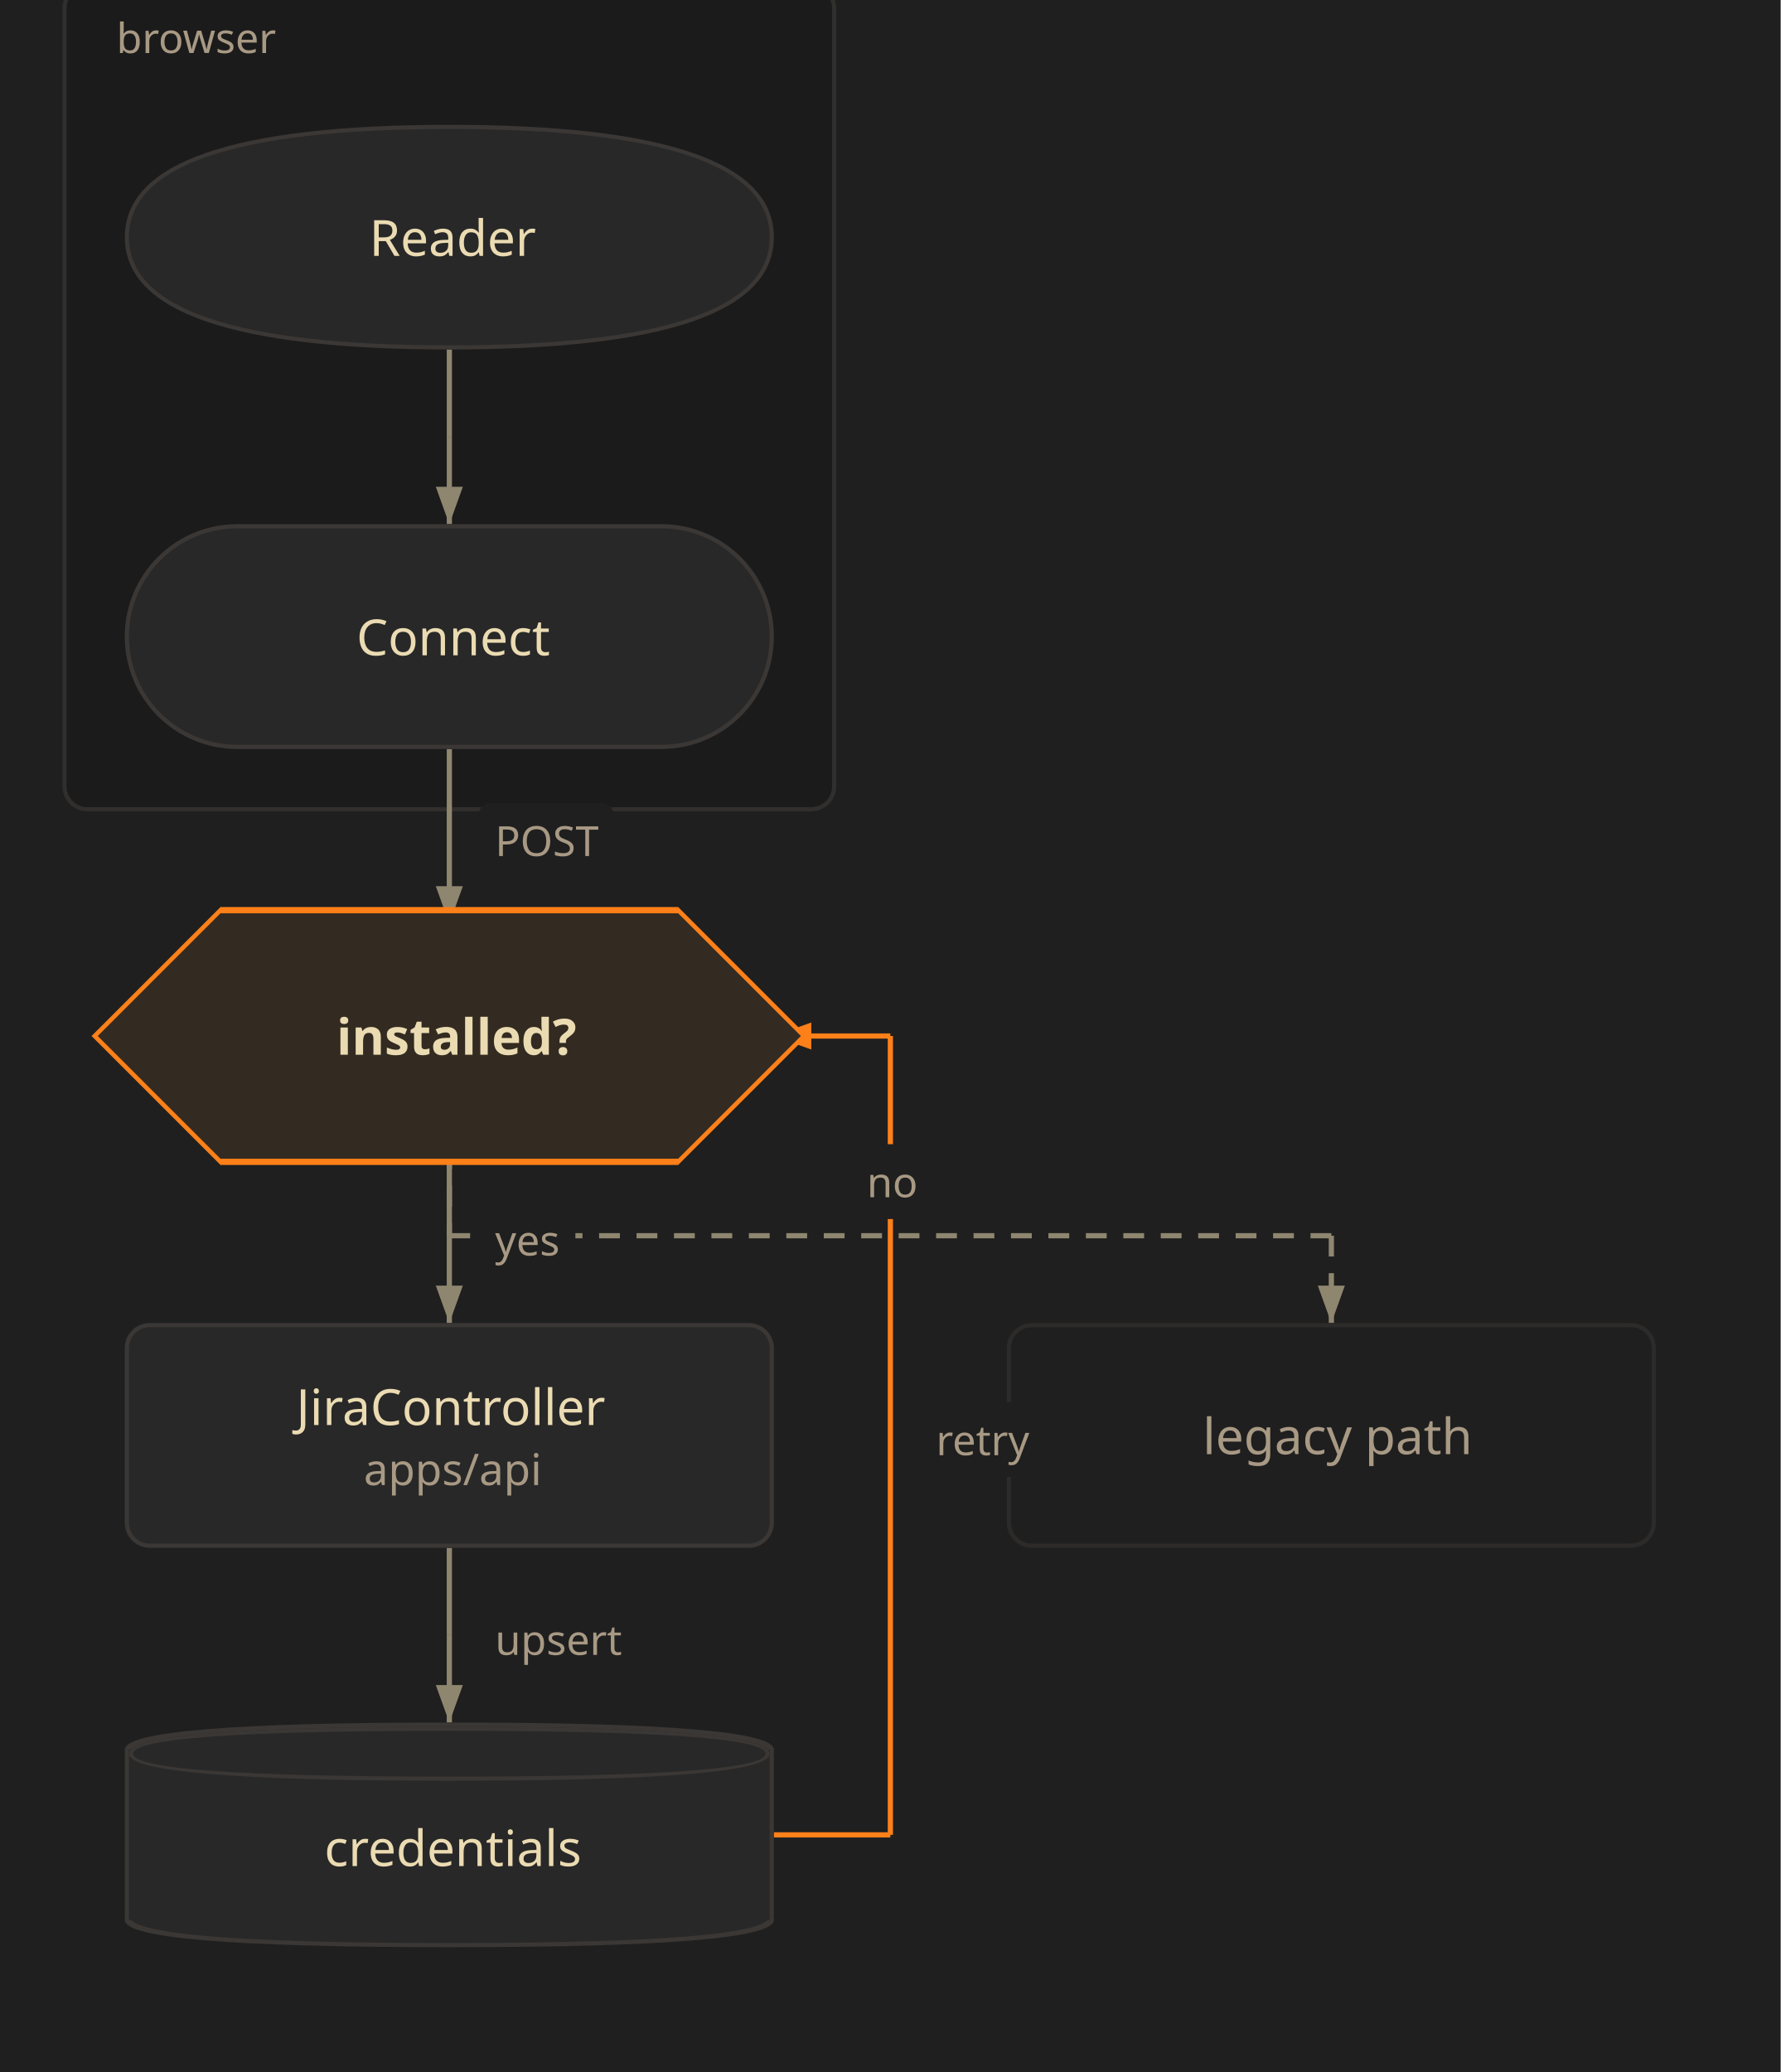
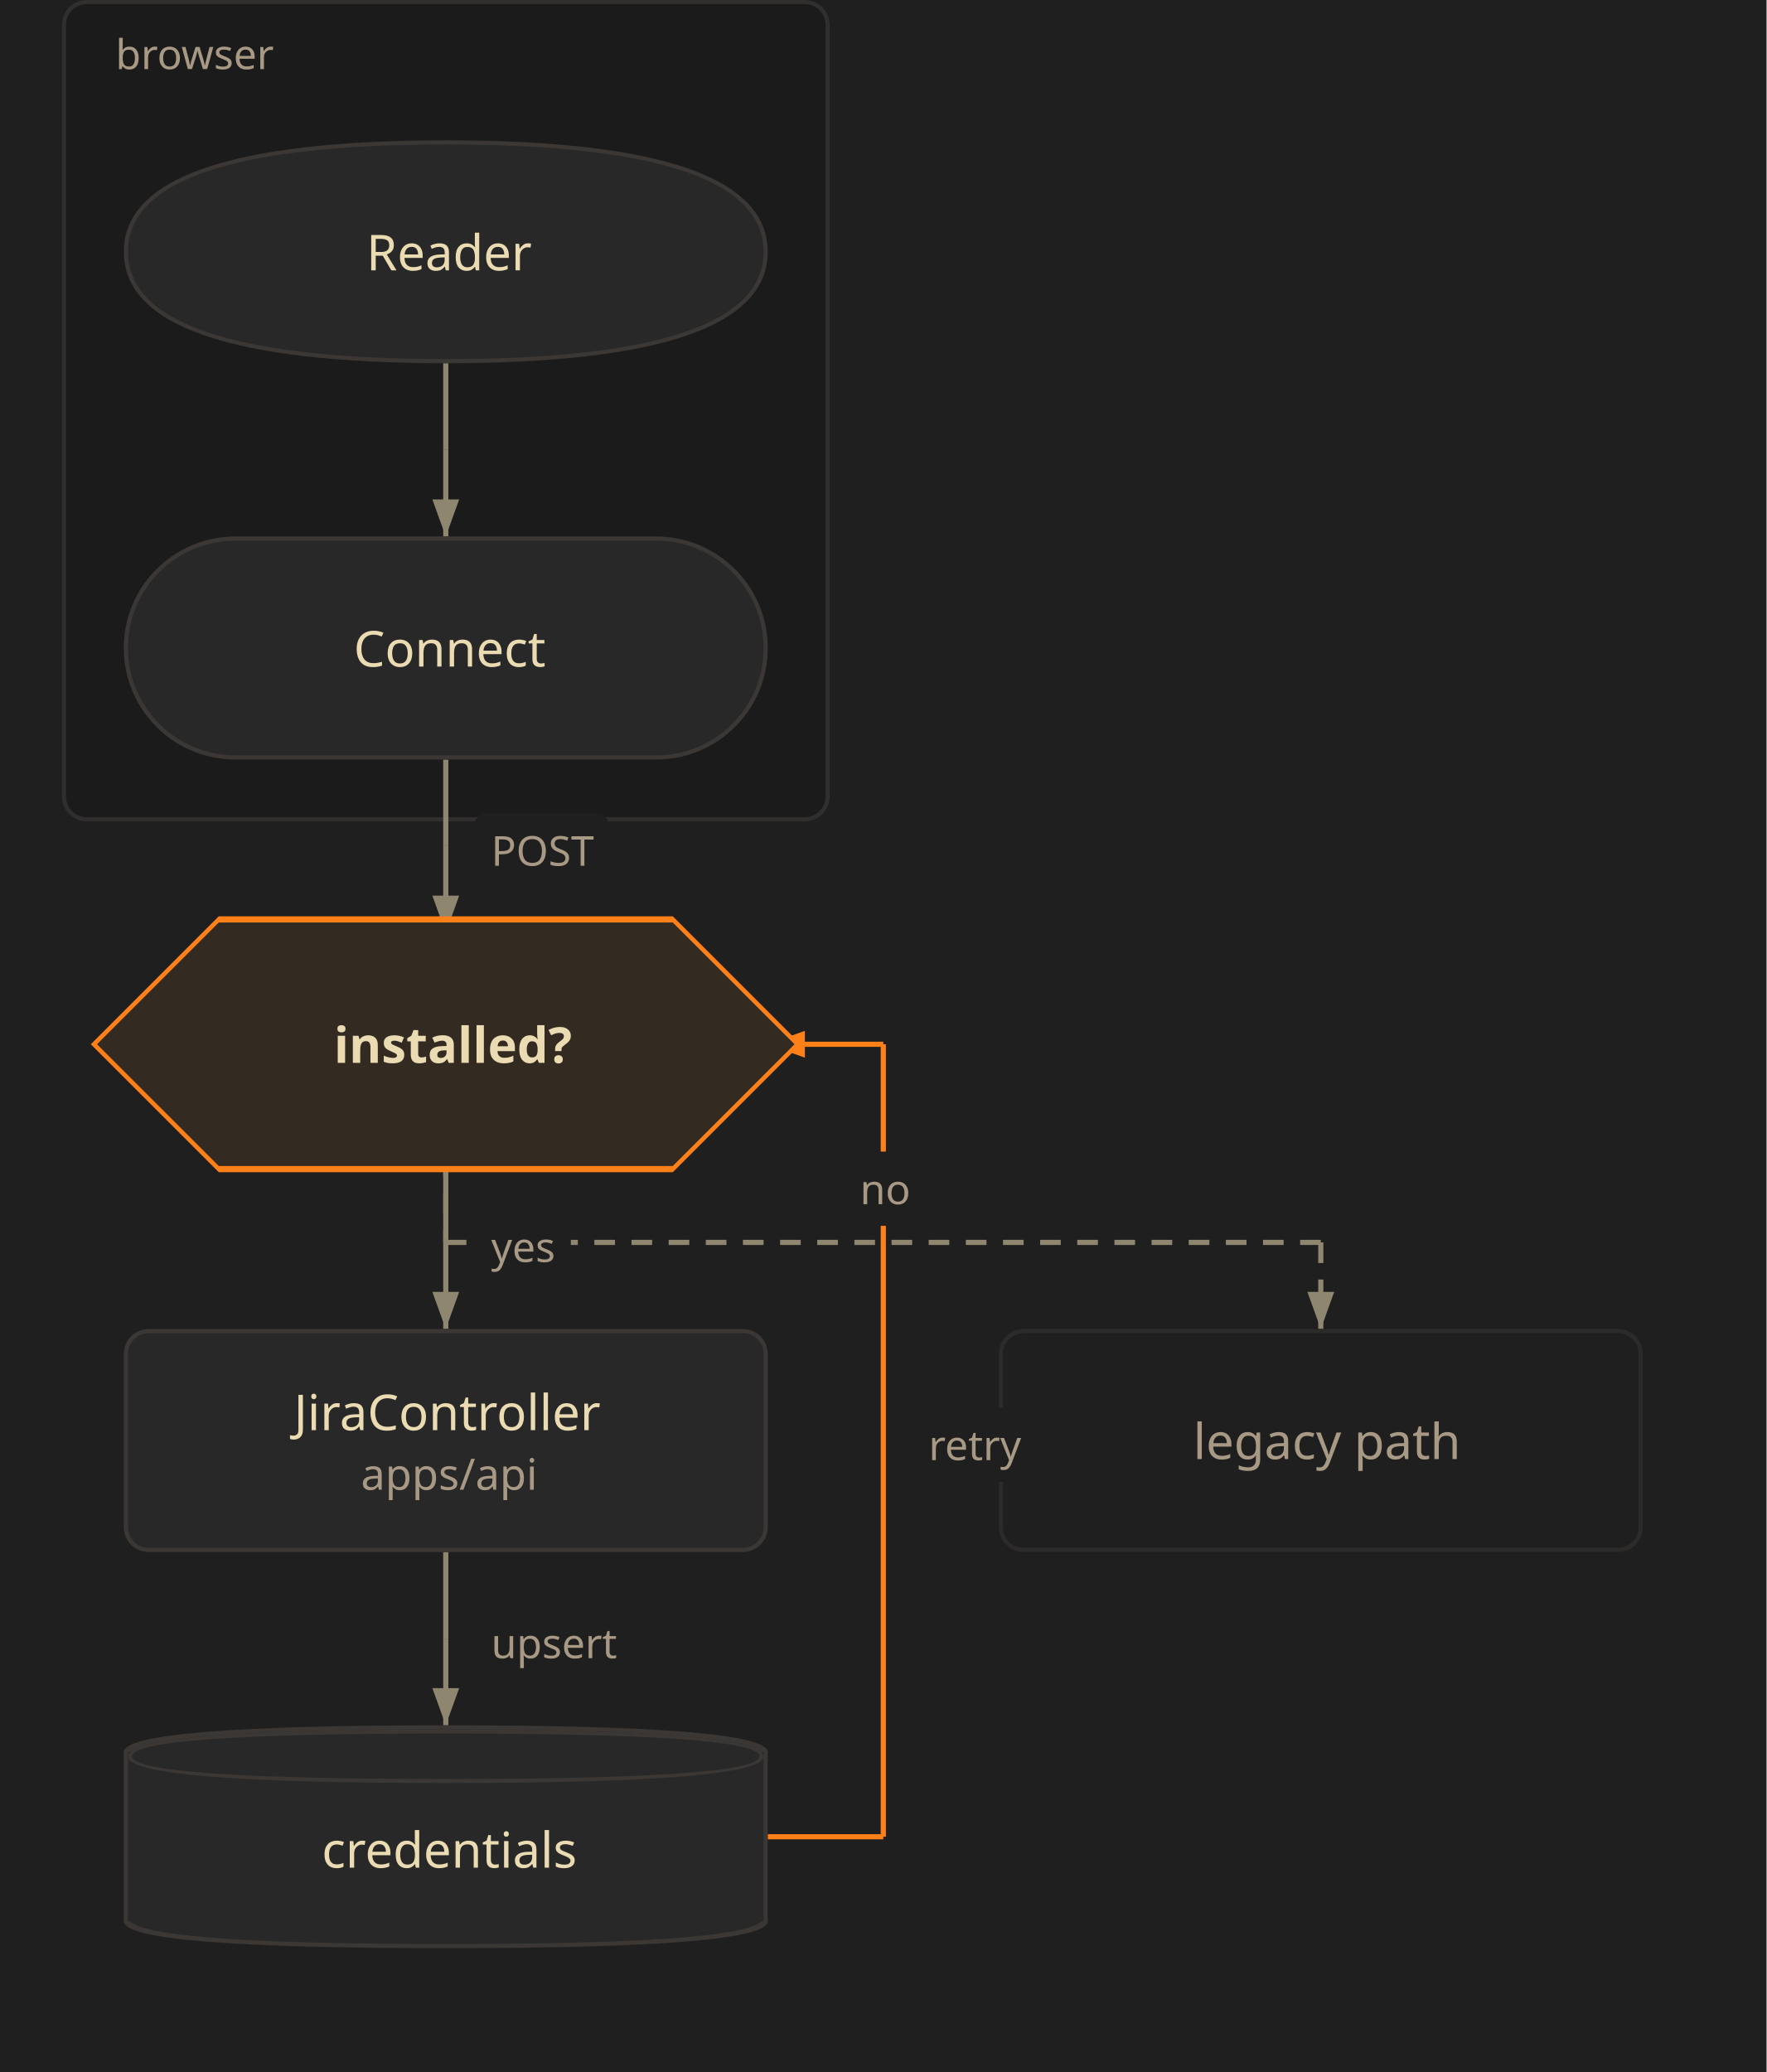
- <svg xmlns="http://www.w3.org/2000/svg" width="428" height="498" viewBox="0 0 428 498" font-family="'IBM Plex Sans', sans-serif" font-kerning="normal">
-   <rect width="428" height="498" fill="#1f1f1f" />
+ <svg xmlns="http://www.w3.org/2000/svg" width="428" height="502" viewBox="0 -4 428 502" role="img" aria-label="every shape" font-family="'IBM Plex Sans', sans-serif" style="font-kerning:normal">
+   <rect x="0" y="-4" width="428" height="502" fill="#1f1f1f" />
  <rect x="15" y="-4" width="186" height="199" rx="6" fill="#1b1b1b" />
  <rect x="15.5" y="-3.5" width="185" height="198" rx="5.5" fill="none" stroke="#312f2d" stroke-width="1" />
  <rect x="107.38" y="84" width="1.25" height="21" rx="0" fill="#8f8670" />
  <rect x="107.38" y="105" width="1.25" height="21" rx="0" fill="#8f8670" />
  <path d="M108 126L104.75 117L111.25 117Z" fill="#8f8670" />
  <rect x="107.38" y="180" width="1.25" height="21" rx="0" fill="#8f8670" />
  <rect x="107.38" y="201" width="1.25" height="21" rx="0" fill="#8f8670" />
  <path d="M108 222L104.75 213L111.25 213Z" fill="#8f8670" />
  <rect x="107.38" y="276" width="1.25" height="21" rx="0" fill="#8f8670" />
  <rect x="107.38" y="297" width="1.25" height="21" rx="0" fill="#8f8670" />
  <path d="M108 318L104.75 309L111.25 309Z" fill="#8f8670" />
  <rect x="107.38" y="276" width="1.25" height="5" rx="0" fill="#8f8670" />
  <rect x="107.38" y="285" width="1.25" height="5" rx="0" fill="#8f8670" />
  <rect x="107.38" y="294" width="1.25" height="3" rx="0" fill="#8f8670" />
  <rect x="108" y="296.38" width="5" height="1.25" rx="0" fill="#8f8670" />
  <rect x="117" y="296.38" width="5" height="1.25" rx="0" fill="#8f8670" />
  <rect x="126" y="296.38" width="5" height="1.25" rx="0" fill="#8f8670" />
  <rect x="135" y="296.38" width="5" height="1.25" rx="0" fill="#8f8670" />
  <rect x="144" y="296.38" width="5" height="1.25" rx="0" fill="#8f8670" />
  <rect x="153" y="296.38" width="5" height="1.25" rx="0" fill="#8f8670" />
  <rect x="162" y="296.38" width="5" height="1.25" rx="0" fill="#8f8670" />
  <rect x="171" y="296.38" width="5" height="1.25" rx="0" fill="#8f8670" />
  <rect x="180" y="296.38" width="5" height="1.25" rx="0" fill="#8f8670" />
  <rect x="189" y="296.38" width="5" height="1.25" rx="0" fill="#8f8670" />
  <rect x="198" y="296.38" width="5" height="1.25" rx="0" fill="#8f8670" />
  <rect x="207" y="296.38" width="5" height="1.25" rx="0" fill="#8f8670" />
  <rect x="216" y="296.38" width="5" height="1.25" rx="0" fill="#8f8670" />
  <rect x="225" y="296.38" width="5" height="1.25" rx="0" fill="#8f8670" />
  <rect x="234" y="296.38" width="5" height="1.25" rx="0" fill="#8f8670" />
  <rect x="243" y="296.38" width="5" height="1.25" rx="0" fill="#8f8670" />
  <rect x="252" y="296.38" width="5" height="1.25" rx="0" fill="#8f8670" />
  <rect x="261" y="296.38" width="5" height="1.25" rx="0" fill="#8f8670" />
  <rect x="270" y="296.38" width="5" height="1.25" rx="0" fill="#8f8670" />
  <rect x="279" y="296.38" width="5" height="1.25" rx="0" fill="#8f8670" />
  <rect x="288" y="296.38" width="5" height="1.25" rx="0" fill="#8f8670" />
  <rect x="297" y="296.38" width="5" height="1.25" rx="0" fill="#8f8670" />
  <rect x="306" y="296.38" width="5" height="1.25" rx="0" fill="#8f8670" />
  <rect x="315" y="296.38" width="5" height="1.25" rx="0" fill="#8f8670" />
  <rect x="319.38" y="297" width="1.25" height="5" rx="0" fill="#8f8670" />
  <rect x="319.38" y="306" width="1.25" height="5" rx="0" fill="#8f8670" />
  <rect x="319.38" y="315" width="1.25" height="3" rx="0" fill="#8f8670" />
  <path d="M320 318L316.75 309L323.25 309Z" fill="#8f8670" />
  <rect x="107.38" y="372" width="1.25" height="21" rx="0" fill="#8f8670" />
  <rect x="107.38" y="393" width="1.25" height="21" rx="0" fill="#8f8670" />
  <path d="M108 414L104.75 405L111.25 405Z" fill="#8f8670" />
  <rect x="186" y="440.38" width="28" height="1.25" rx="0" fill="#fe8019" />
  <rect x="213.38" y="249" width="1.25" height="192" rx="0" fill="#fe8019" />
  <rect x="186" y="248.38" width="28" height="1.25" rx="0" fill="#fe8019" />
  <path d="M186 249L195 245.75L195 252.25Z" fill="#fe8019" />
  <path d="M30 57Q30 30 108 30Q186 30 186 57Q186 84 108 84Q30 84 30 57Z" fill="#3a3735" />
  <path d="M31 57Q31 31 108 31Q185 31 185 57Q185 83 108 83Q31 83 31 57Z" fill="#282828" />
  <rect x="30" y="126" width="156" height="54" rx="27" fill="#282828" />
  <rect x="30.5" y="126.5" width="155" height="53" rx="26.5" fill="none" stroke="#3a3735" stroke-width="1" />
  <path d="M53 218L163 218L194 249L163 280L53 280L22 249Z" fill="#fe8019" />
  <path d="M53 219.5L163 219.5L192.5 249L163 278.5L53 278.5L23.5 249Z" fill="#332b21" />
  <rect x="30" y="318" width="156" height="54" rx="6" fill="#282828" />
  <rect x="30.5" y="318.5" width="155" height="53" rx="5.5" fill="none" stroke="#3a3735" stroke-width="1" />
  <path d="M30 461.5Q30 455 108 455Q186 455 186 461.5Q186 468 108 468Q30 468 30 461.5Z" fill="#3a3735" />
  <rect x="30" y="420.5" width="156" height="41" rx="0" fill="#3a3735" />
  <path d="M30 420.5Q30 414 108 414Q186 414 186 420.5Q186 427 108 427Q30 427 30 420.5Z" fill="#3a3735" />
  <path d="M31 460.5Q31 454 108 454Q185 454 185 460.5Q185 467 108 467Q31 467 31 460.5Z" fill="#282828" />
  <rect x="31" y="420.5" width="154" height="41" rx="0" fill="#282828" />
  <path d="M31 421.5Q31 415 108 415Q185 415 185 421.5Q185 428 108 428Q31 428 31 421.5Z" fill="#282828" />
  <path d="M31 421.5Q31 415 108 415Q185 415 185 421.5Q185 428 108 428Q31 428 31 421.5Z" fill="#3a3735" />
  <path d="M32 421.5Q32 416 108 416Q184 416 184 421.5Q184 427 108 427Q32 427 32 421.5Z" fill="#282828" />
  <rect x="242" y="318" width="156" height="54" rx="6" fill="#1f1f1f" />
  <rect x="242.5" y="318.5" width="155" height="53" rx="5.5" fill="none" stroke="#2d2b2a" stroke-width="1" />
  <text x="28" y="12.75" font-size="10" font-weight="400" fill="#a89984" xml:space="preserve">browser</text>
  <rect x="115" y="193" width="32.54" height="18" rx="3" fill="#1f1f1f" />
  <text x="119" y="205.75" font-size="10" font-weight="400" fill="#a89984" xml:space="preserve">POST</text>
  <rect x="115" y="289" width="23.3" height="18" rx="3" fill="#1f1f1f" />
  <text x="119" y="301.75" font-size="10" font-weight="400" fill="#a89984" xml:space="preserve">yes</text>
  <rect x="204.36" y="275" width="19.28" height="18" rx="3" fill="#1f1f1f" />
  <text x="208.36" y="287.75" font-size="10" font-weight="400" fill="#a89984" xml:space="preserve">no</text>
  <rect x="115" y="385" width="37.06" height="18" rx="3" fill="#1f1f1f" />
  <text x="119" y="397.75" font-size="10" font-weight="400" fill="#a89984" xml:space="preserve">upsert</text>
  <rect x="221" y="337" width="29.38" height="18" rx="3" fill="#1f1f1f" />
  <text x="225" y="349.75" font-size="10" font-weight="400" fill="#a89984" xml:space="preserve">retry</text>
  <text x="88.78" y="61.5" font-size="12" font-weight="400" fill="#ebdbb2" xml:space="preserve">Reader</text>
  <text x="85.68" y="157.5" font-size="12" font-weight="400" fill="#ebdbb2" xml:space="preserve">Connect</text>
  <text x="80.89" y="253.5" font-size="12" font-weight="600" fill="#ebdbb2" xml:space="preserve">installed?</text>
  <text x="71.2" y="342.5" font-size="12" font-weight="400" fill="#ebdbb2" xml:space="preserve">JiraController</text>
  <text x="87.43" y="356.94" font-size="10.5" font-weight="400" fill="#a89984" xml:space="preserve">apps/api</text>
  <text x="77.97" y="448.5" font-size="12" font-weight="400" fill="#ebdbb2" xml:space="preserve">credentials</text>
  <text x="289.09" y="349.5" font-size="12" font-weight="400" fill="#a89984" xml:space="preserve">legacy path</text>
</svg>
